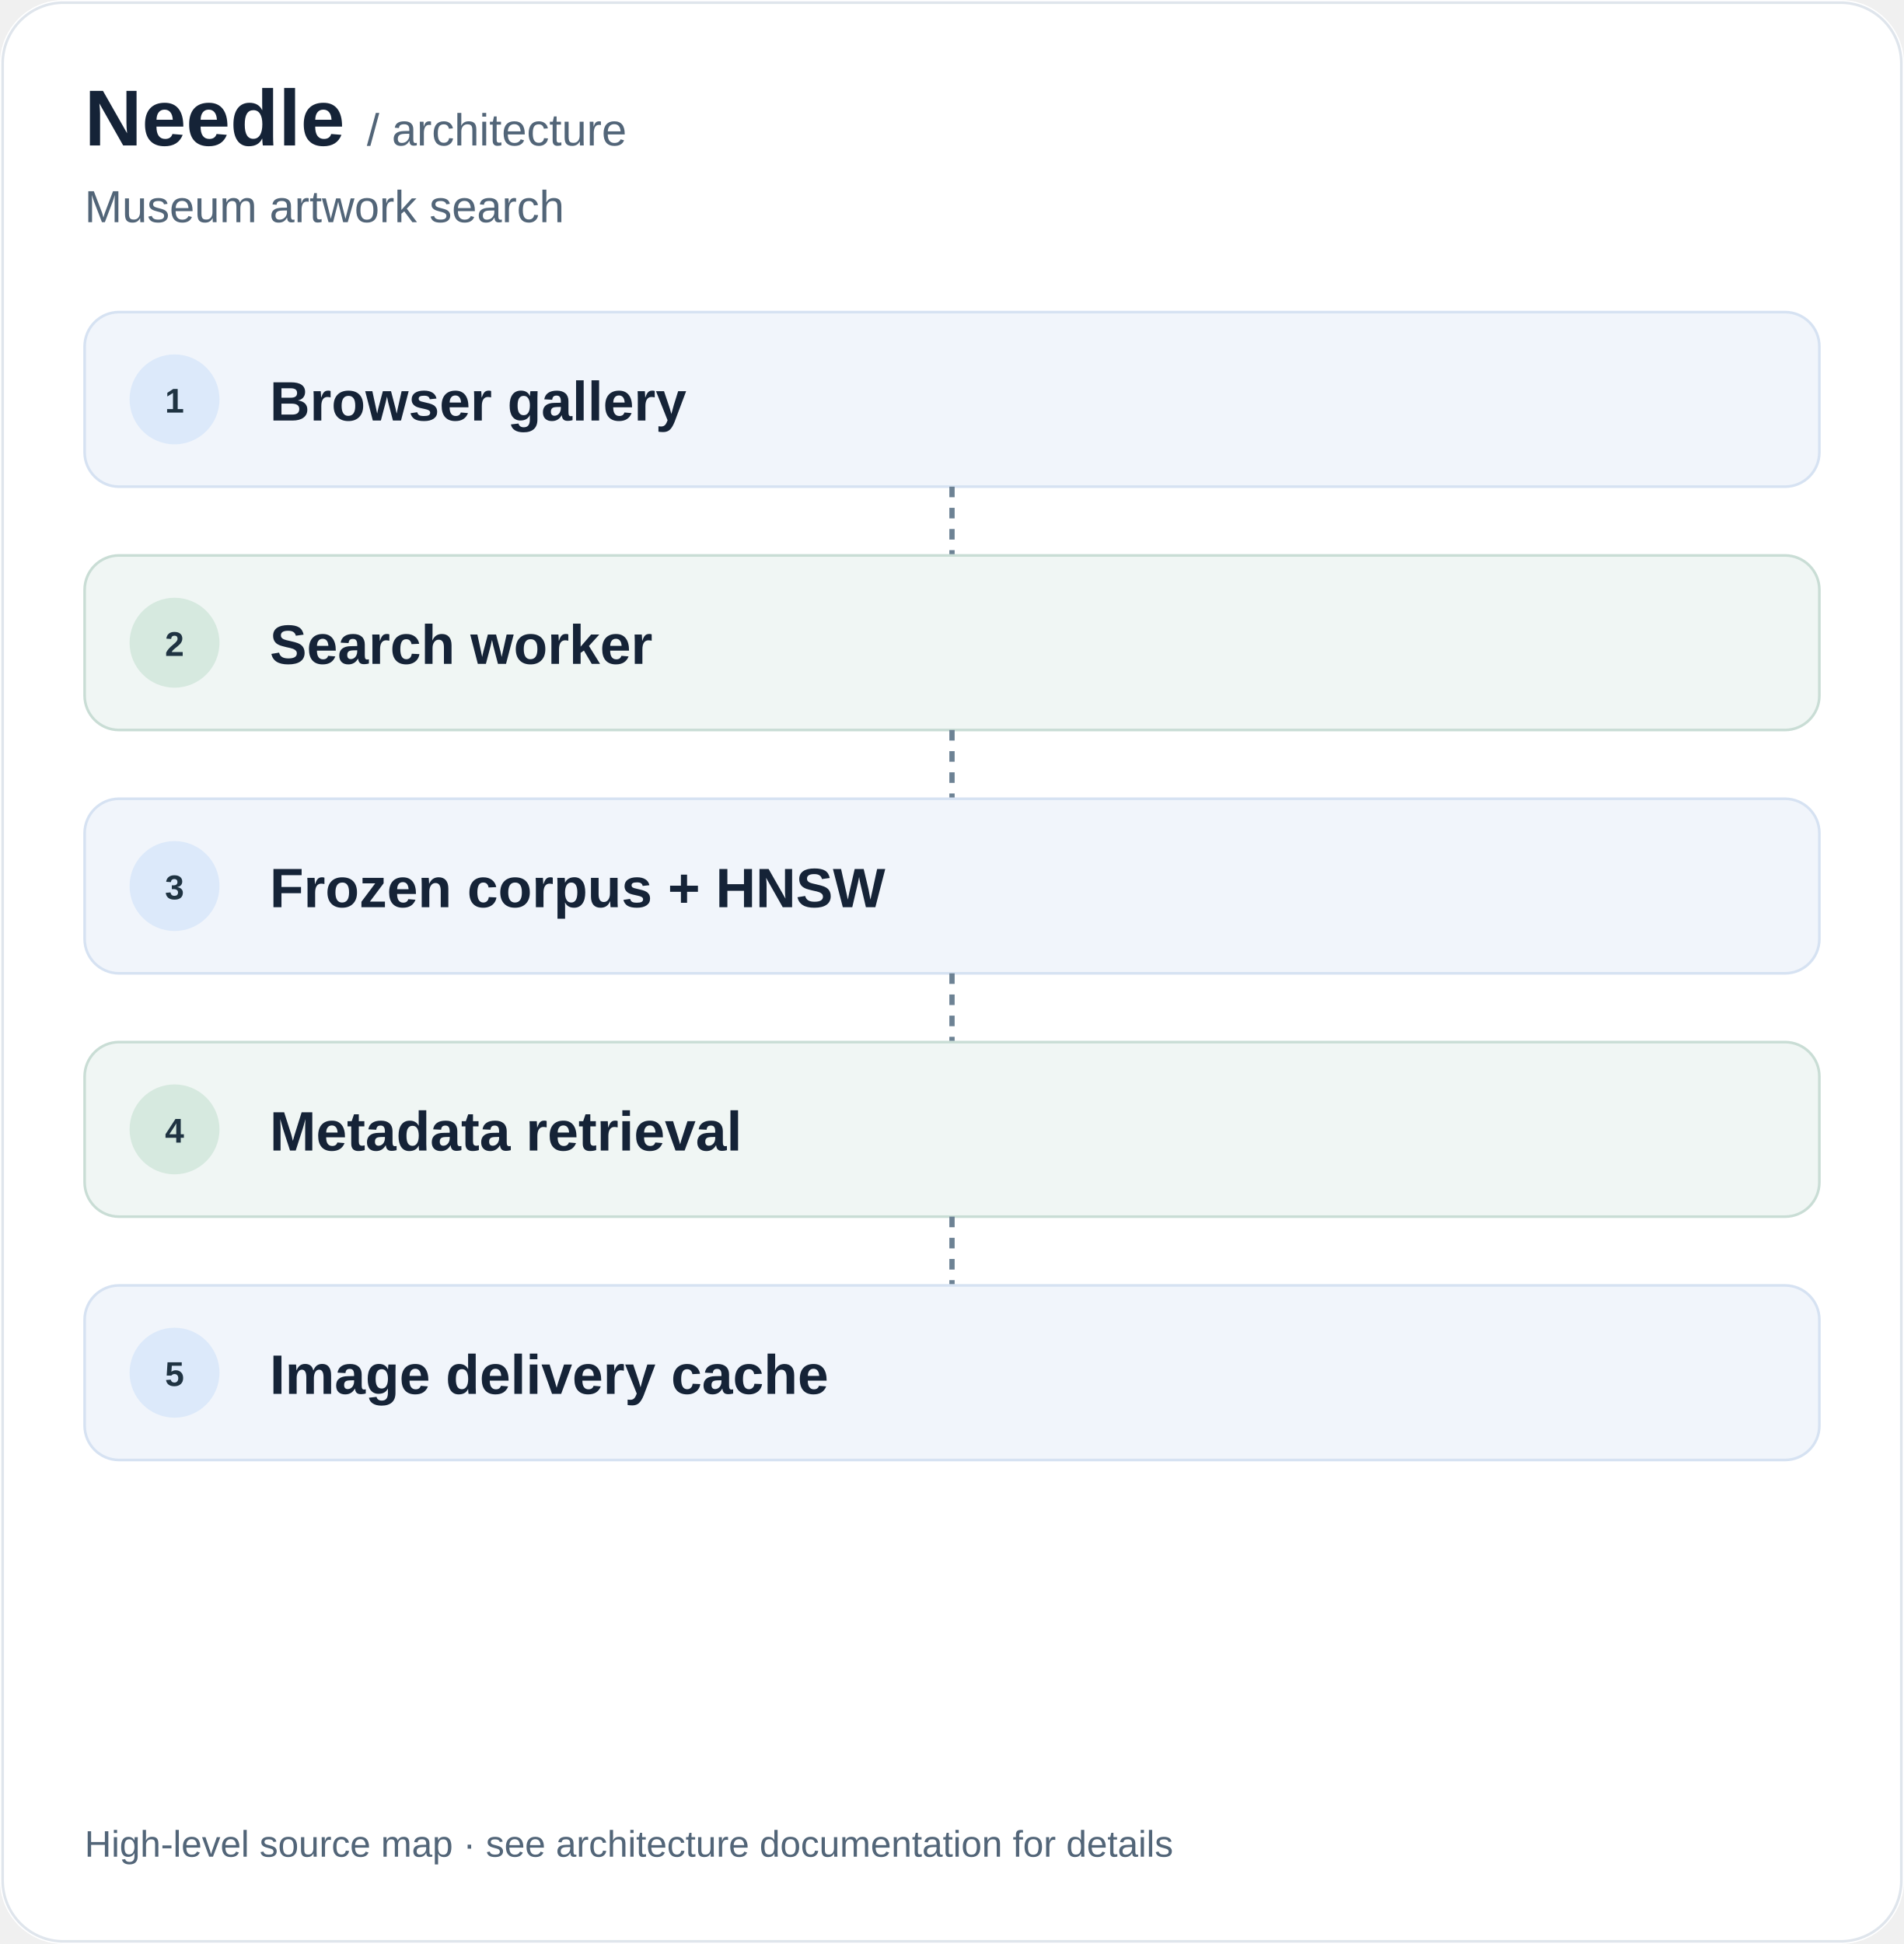
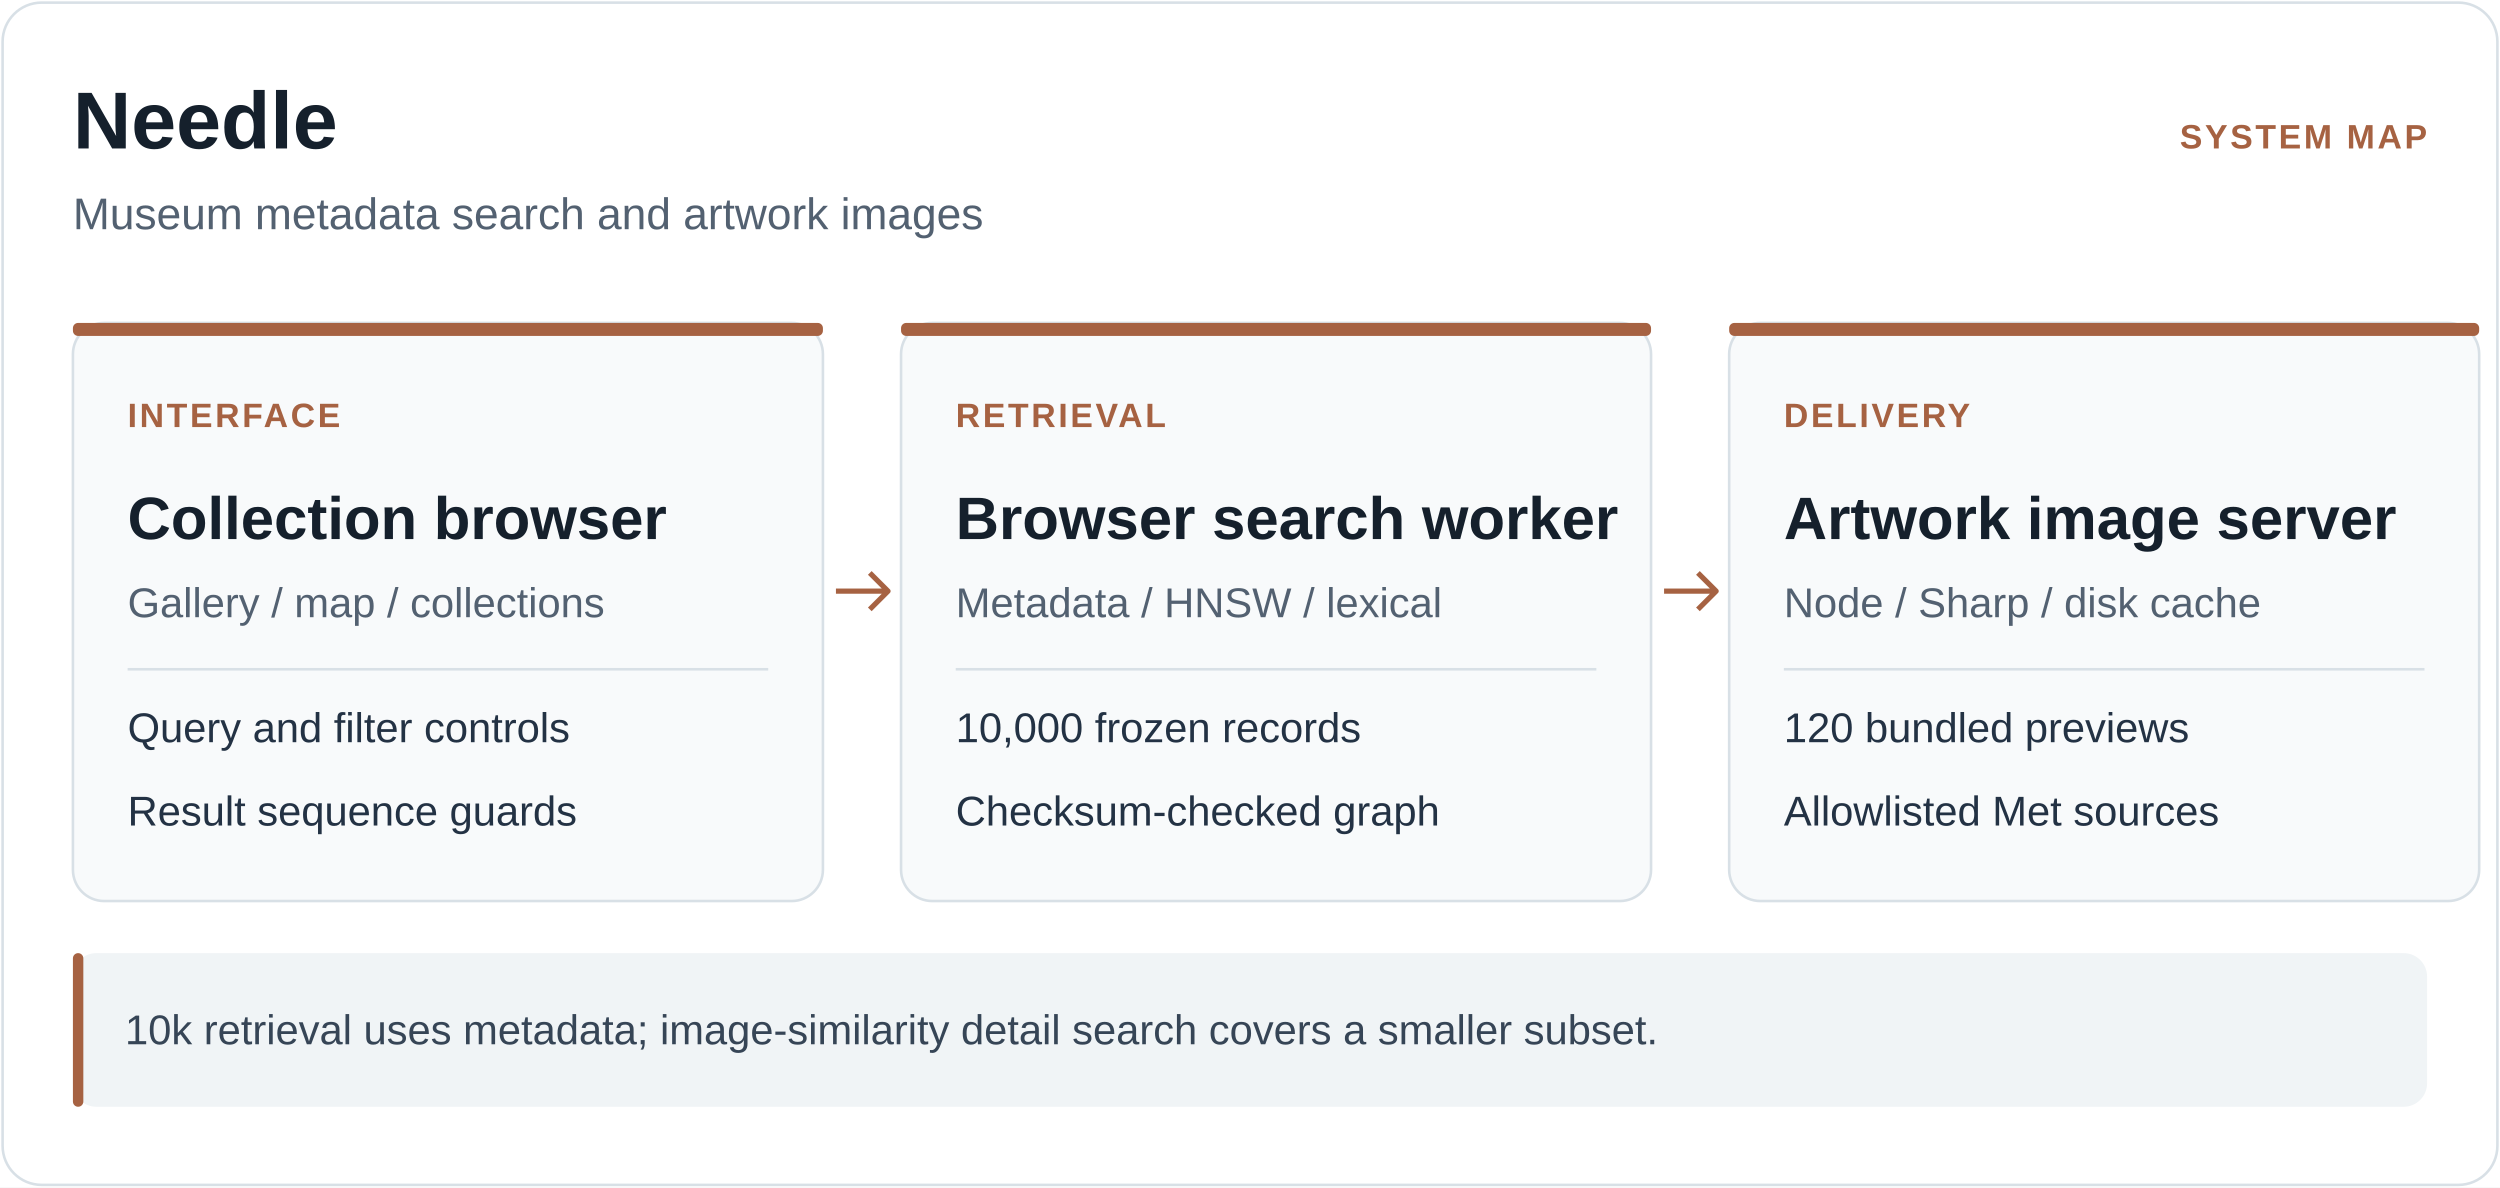
- <svg xmlns="http://www.w3.org/2000/svg" width="720" height="735" viewBox="0 0 720 735" role="img" aria-labelledby="title desc">
-   <rect width="720" height="735" rx="24" fill="#FFFFFF" />
-   <rect x="1" y="1" width="718" height="733" rx="23" fill="none" stroke="#DFE5EC" />
-   <text x="32" y="55" font-size="30" font-weight="700" fill="#152337" font-family="Arial,Helvetica,sans-serif">Needle <tspan font-size="17" font-weight="400" fill="#526578">/ architecture</tspan>
-   </text>
-   <text x="32" y="84" font-size="17" fill="#526578" font-family="Arial,Helvetica,sans-serif">Museum artwork search</text>
+ <svg xmlns="http://www.w3.org/2000/svg" width="960" height="456" viewBox="0 0 960 456" role="img" aria-labelledby="title desc">
+   <rect width="960" height="456" fill="#fff" />
+   <rect x="1" y="1" width="958" height="454" rx="15" fill="none" stroke="#D8E0E6" />
  <g font-family="Arial,Helvetica,sans-serif">
-     <rect x="32" y="118" width="656" height="66" rx="13" fill="#F1F5FB" stroke="#D6E2F2" />
-     <circle cx="66" cy="151" r="17" fill="#DCE9FA" />
-     <text x="66" y="156" text-anchor="middle" font-size="13" font-weight="700" fill="#1F3342">1</text>
-     <text x="102" y="159" font-size="21" font-weight="600" fill="#152337">Browser gallery</text>
-     <path d="M360 184v26" stroke="#6D8294" stroke-width="2" stroke-dasharray="4 4" />
-     <rect x="32" y="210" width="656" height="66" rx="13" fill="#F0F6F4" stroke="#C9DDD5" />
-     <circle cx="66" cy="243" r="17" fill="#D6E9DF" />
-     <text x="66" y="248" text-anchor="middle" font-size="13" font-weight="700" fill="#1F3342">2</text>
-     <text x="102" y="251" font-size="21" font-weight="600" fill="#152337">Search worker</text>
-     <path d="M360 276v26" stroke="#6D8294" stroke-width="2" stroke-dasharray="4 4" />
-     <rect x="32" y="302" width="656" height="66" rx="13" fill="#F1F5FB" stroke="#D6E2F2" />
-     <circle cx="66" cy="335" r="17" fill="#DCE9FA" />
-     <text x="66" y="340" text-anchor="middle" font-size="13" font-weight="700" fill="#1F3342">3</text>
-     <text x="102" y="343" font-size="21" font-weight="600" fill="#152337">Frozen corpus + HNSW</text>
-     <path d="M360 368v26" stroke="#6D8294" stroke-width="2" stroke-dasharray="4 4" />
-     <rect x="32" y="394" width="656" height="66" rx="13" fill="#F0F6F4" stroke="#C9DDD5" />
-     <circle cx="66" cy="427" r="17" fill="#D6E9DF" />
-     <text x="66" y="432" text-anchor="middle" font-size="13" font-weight="700" fill="#1F3342">4</text>
-     <text x="102" y="435" font-size="21" font-weight="600" fill="#152337">Metadata retrieval</text>
-     <path d="M360 460v26" stroke="#6D8294" stroke-width="2" stroke-dasharray="4 4" />
-     <rect x="32" y="486" width="656" height="66" rx="13" fill="#F1F5FB" stroke="#D6E2F2" />
-     <circle cx="66" cy="519" r="17" fill="#DCE9FA" />
-     <text x="66" y="524" text-anchor="middle" font-size="13" font-weight="700" fill="#1F3342">5</text>
-     <text x="102" y="527" font-size="21" font-weight="600" fill="#152337">Image delivery cache</text>
+     <text x="28" y="57" font-size="31" font-weight="700" fill="#15202C">Needle</text>
+     <text x="28" y="88" font-size="17" fill="#536171">Museum metadata search and artwork images</text>
+     <text x="932" y="57" text-anchor="end" font-size="13" font-weight="700" letter-spacing="1" fill="#A66242">SYSTEM MAP</text>
+     <rect x="28" y="124" width="288" height="222" rx="12" fill="#F8FAFB" stroke="#D8E0E6" />
+     <rect x="28" y="124" width="288" height="5" rx="2" fill="#A66242" />
+     <text x="49" y="164" fill="#A66242" font-size="13" font-weight="700" letter-spacing="1">INTERFACE</text>
+     <text x="49" y="207" fill="#15202C" font-size="23" font-weight="700">Collection browser</text>
+     <text x="49" y="237" fill="#536171" font-size="16">Gallery / map / collections</text>
+     <path d="M49 257h246" stroke="#D8E0E6" />
+     <text x="49" y="285" font-size="16" fill="#233244">Query and filter controls</text>
+     <text x="49" y="317" font-size="16" fill="#233244">Result sequence guards</text>
+     <rect x="346" y="124" width="288" height="222" rx="12" fill="#F8FAFB" stroke="#D8E0E6" />
+     <rect x="346" y="124" width="288" height="5" rx="2" fill="#A66242" />
+     <text x="367" y="164" fill="#A66242" font-size="13" font-weight="700" letter-spacing="1">RETRIEVAL</text>
+     <text x="367" y="207" fill="#15202C" font-size="23" font-weight="700">Browser search worker</text>
+     <text x="367" y="237" fill="#536171" font-size="16">Metadata / HNSW / lexical</text>
+     <path d="M367 257h246" stroke="#D8E0E6" />
+     <text x="367" y="285" font-size="16" fill="#233244">10,000 frozen records</text>
+     <text x="367" y="317" font-size="16" fill="#233244">Checksum-checked graph</text>
+     <rect x="664" y="124" width="288" height="222" rx="12" fill="#F8FAFB" stroke="#D8E0E6" />
+     <rect x="664" y="124" width="288" height="5" rx="2" fill="#A66242" />
+     <text x="685" y="164" fill="#A66242" font-size="13" font-weight="700" letter-spacing="1">DELIVERY</text>
+     <text x="685" y="207" fill="#15202C" font-size="23" font-weight="700">Artwork image server</text>
+     <text x="685" y="237" fill="#536171" font-size="16">Node / Sharp / disk cache</text>
+     <path d="M685 257h246" stroke="#D8E0E6" />
+     <text x="685" y="285" font-size="16" fill="#233244">120 bundled previews</text>
+     <text x="685" y="317" font-size="16" fill="#233244">Allowlisted Met sources</text>
+     <path d="M321 227h20m-7-7 7 7-7 7" fill="none" stroke="#A66242" stroke-width="2" stroke-linejoin="round" />
+     <path d="M639 227h20m-7-7 7 7-7 7" fill="none" stroke="#A66242" stroke-width="2" stroke-linejoin="round" />
+     <rect x="28" y="366" width="904" height="59" rx="9" fill="#F0F4F6" />
+     <rect x="28" y="366" width="4" height="59" rx="2" fill="#A66242" />
+     <text x="48" y="401" font-size="16" fill="#364556">10k retrieval uses metadata; image-similarity detail search covers a smaller subset.</text>
  </g>
-   <text x="32" y="702" font-size="14" fill="#526578" font-family="Arial,Helvetica,sans-serif">High-level source map · see architecture documentation for details</text>
</svg>
